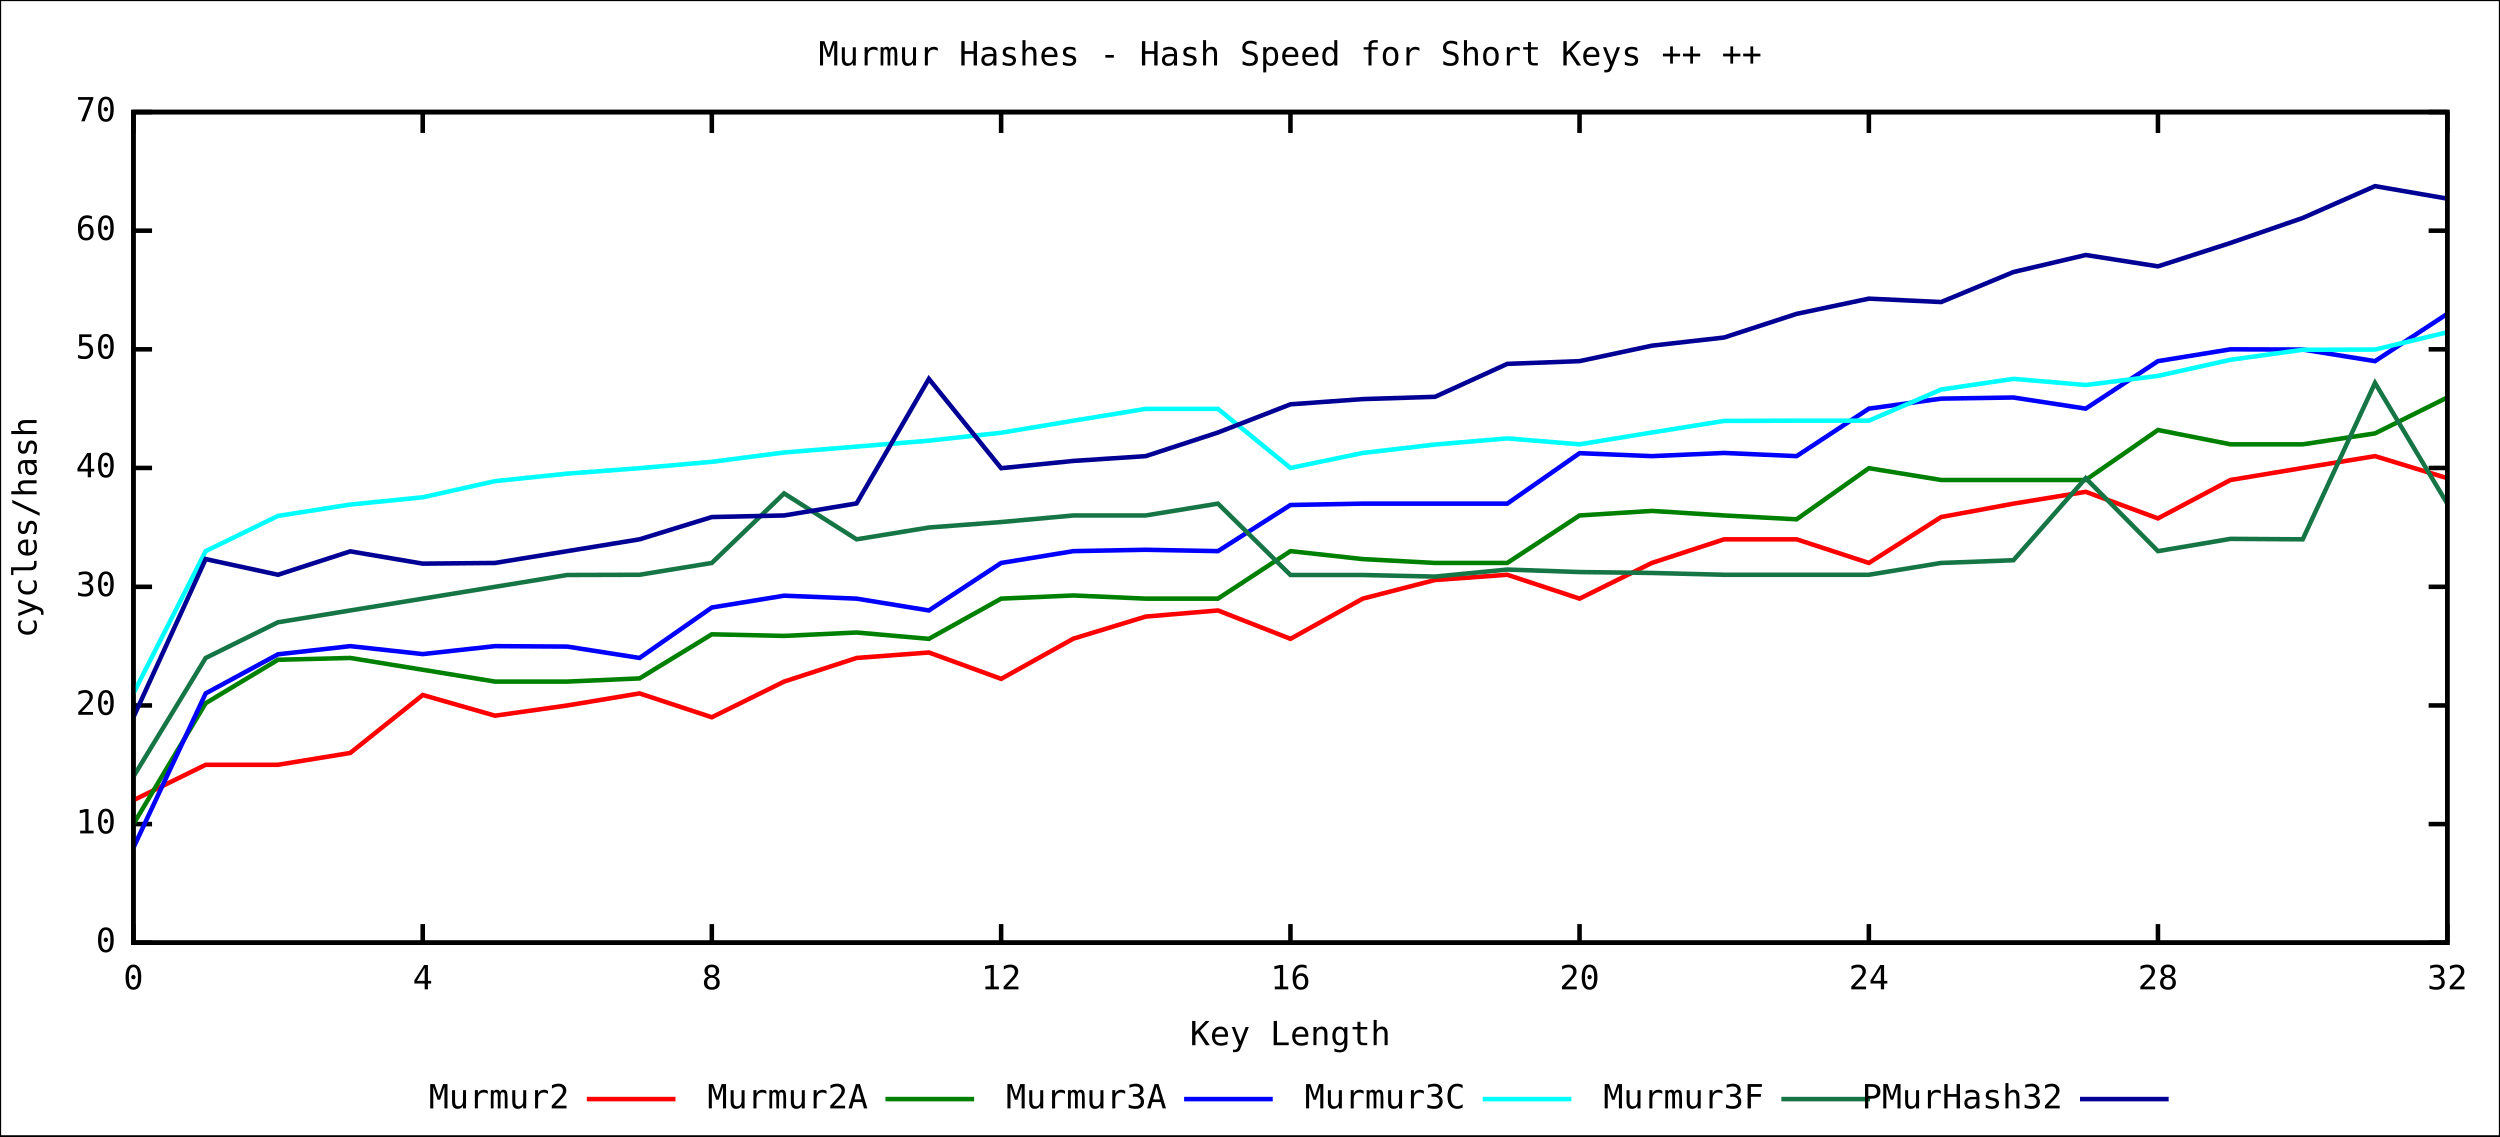
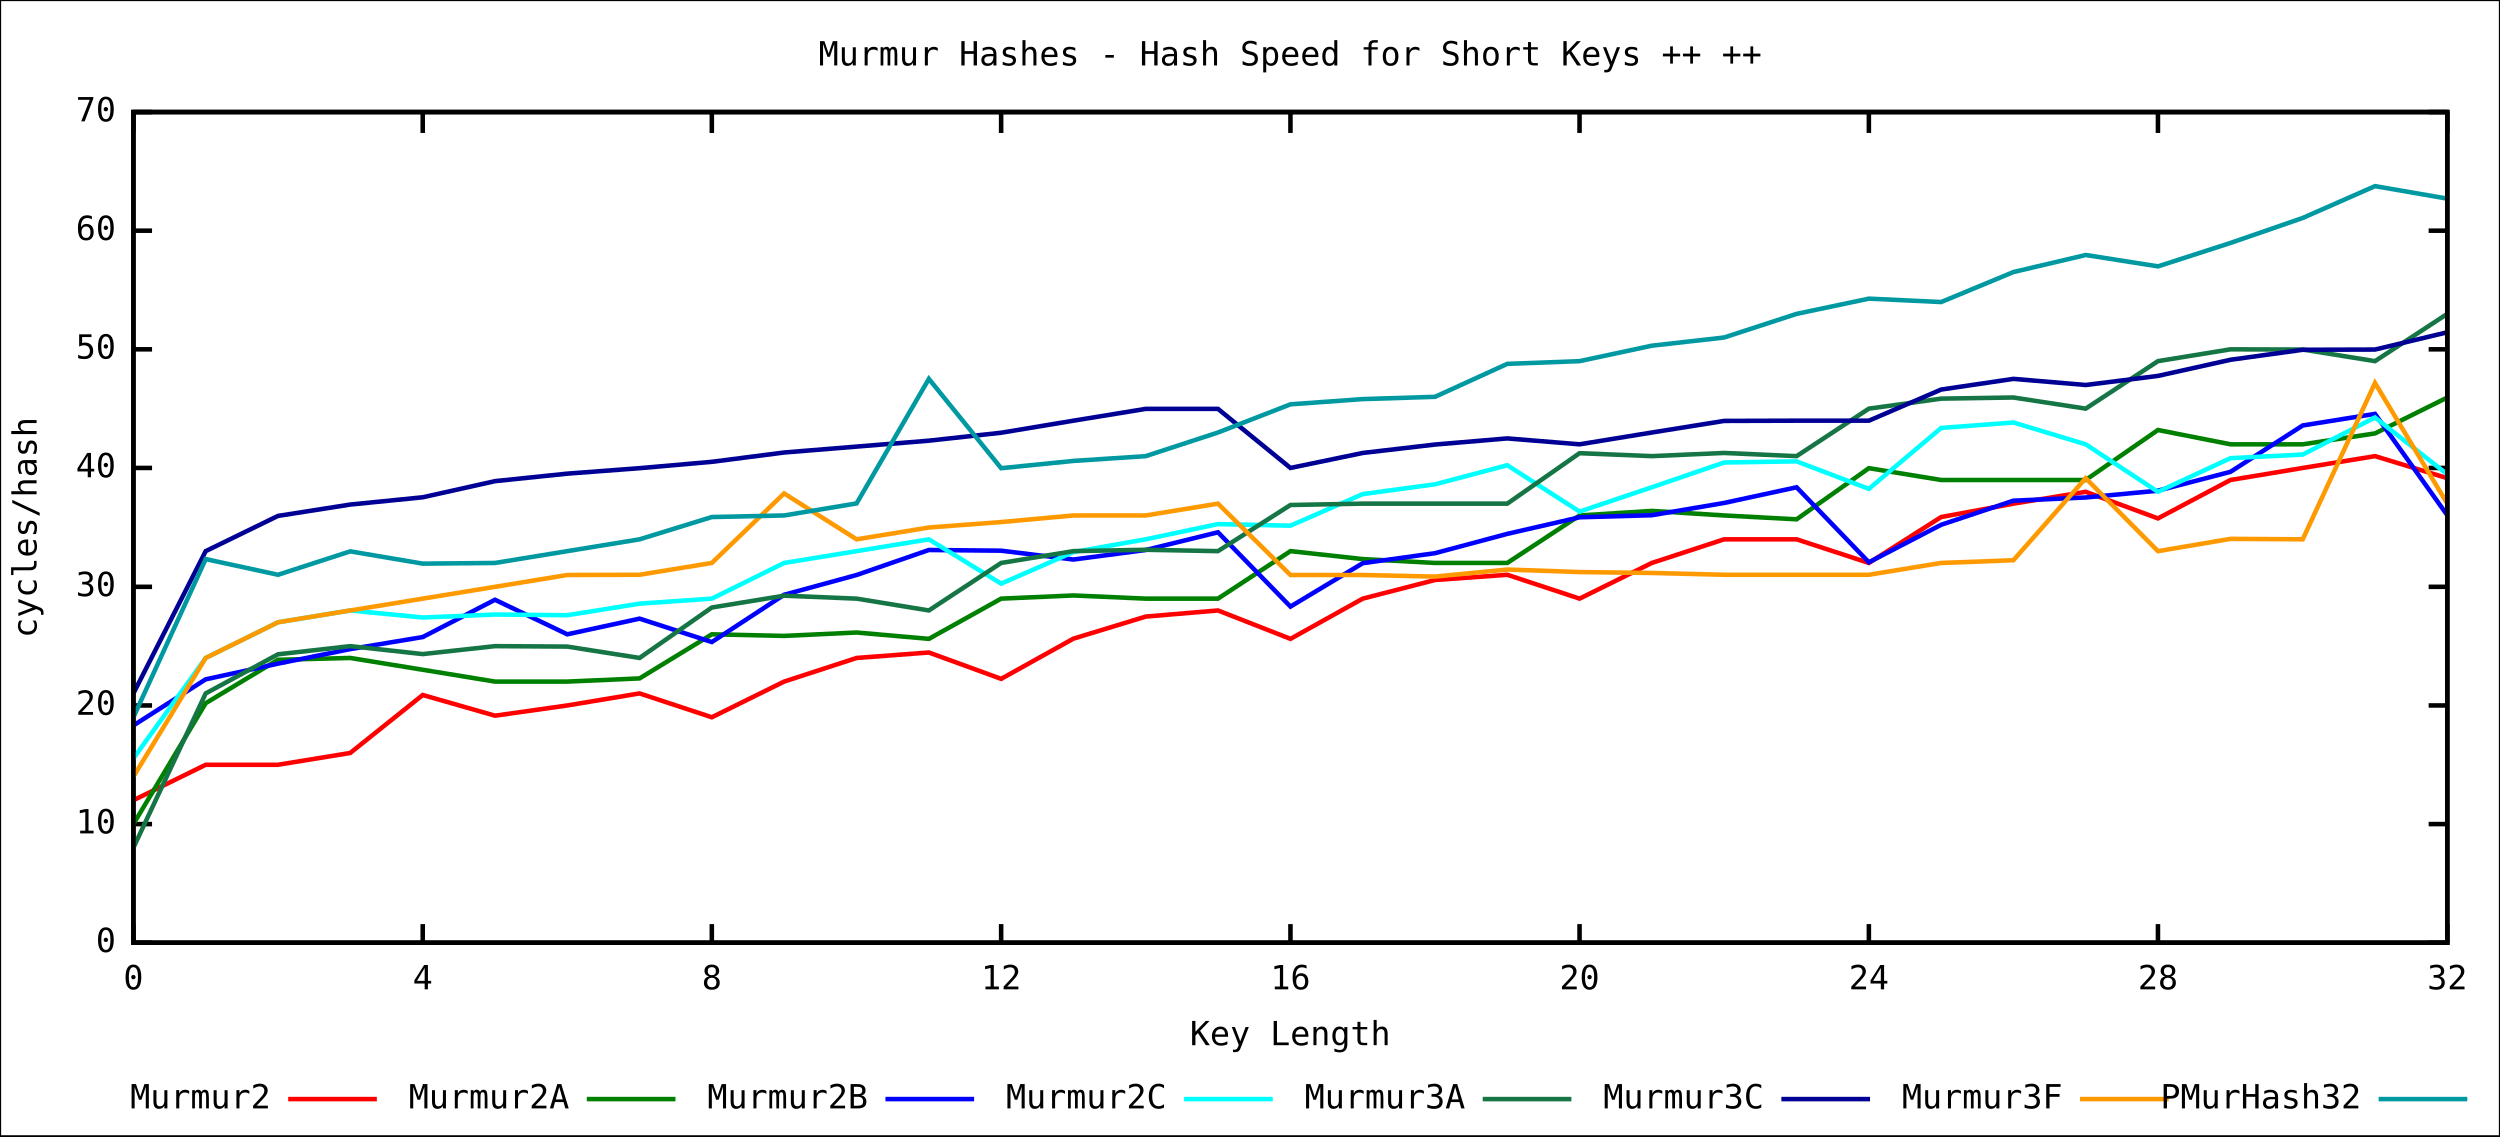
<svg xmlns="http://www.w3.org/2000/svg" xmlns:xlink="http://www.w3.org/1999/xlink" width="1100" height="500" viewBox="0 0 1100 500">
  <rect x="0" y="0" width="1100" height="500" fill="#ffffff" stroke="black" stroke-width="1" />
  <g id="gnuplot_canvas">
    <defs>
      <circle id="gpDot" r="0.5" stroke-width="0.5" />
      <path id="gpPt0" stroke-width="0.244" stroke="currentColor" d="M-1,0 h2 M0,-1 v2" />
      <path id="gpPt1" stroke-width="0.244" stroke="currentColor" d="M-1,-1 L1,1 M1,-1 L-1,1" />
      <path id="gpPt2" stroke-width="0.244" stroke="currentColor" d="M-1,0 L1,0 M0,-1 L0,1 M-1,-1 L1,1 M-1,1 L1,-1" />
      <rect id="gpPt3" stroke-width="0.244" stroke="currentColor" x="-1" y="-1" width="2" height="2" />
      <rect id="gpPt4" stroke-width="0.244" stroke="currentColor" fill="currentColor" x="-1" y="-1" width="2" height="2" />
      <circle id="gpPt5" stroke-width="0.244" stroke="currentColor" cx="0" cy="0" r="1" />
      <use xlink:href="#gpPt5" id="gpPt6" fill="currentColor" stroke="none" />
      <path id="gpPt7" stroke-width="0.244" stroke="currentColor" d="M0,-1.33 L-1.33,0.67 L1.33,0.67 z" />
      <use xlink:href="#gpPt7" id="gpPt8" fill="currentColor" stroke="none" />
      <use xlink:href="#gpPt7" id="gpPt9" stroke="currentColor" transform="rotate(180)" />
      <use xlink:href="#gpPt9" id="gpPt10" fill="currentColor" stroke="none" />
      <use xlink:href="#gpPt3" id="gpPt11" stroke="currentColor" transform="rotate(45)" />
      <use xlink:href="#gpPt11" id="gpPt12" fill="currentColor" stroke="none" />
    </defs>
    <g style="fill:none; color:white; stroke:currentColor; stroke-width:2.00; stroke-linecap:butt; stroke-linejoin:miter">
</g>
    <g style="fill:none; color:black; stroke:currentColor; stroke-width:2.00; stroke-linecap:butt; stroke-linejoin:miter">
      <path stroke="black" d="M58.7,414.8 L66.9,414.8 M1076.8,414.8 L1068.6,414.8  h0.01" />
      <g transform="translate(51.0,418.9)" style="stroke:none; fill:black; font-family:mono; font-size:11.00pt; text-anchor:end">
        <text> 0</text>
      </g>
      <path stroke="black" d="M58.7,362.6 L66.9,362.6 M1076.8,362.6 L1068.6,362.6  h0.01" />
      <g transform="translate(51.0,366.7)" style="stroke:none; fill:black; font-family:mono; font-size:11.00pt; text-anchor:end">
        <text> 10</text>
      </g>
      <path stroke="black" d="M58.7,310.4 L66.9,310.4 M1076.8,310.4 L1068.6,310.4  h0.01" />
      <g transform="translate(51.0,314.5)" style="stroke:none; fill:black; font-family:mono; font-size:11.00pt; text-anchor:end">
        <text> 20</text>
      </g>
      <path stroke="black" d="M58.7,258.2 L66.9,258.2 M1076.8,258.2 L1068.6,258.2  h0.01" />
      <g transform="translate(51.0,262.3)" style="stroke:none; fill:black; font-family:mono; font-size:11.00pt; text-anchor:end">
        <text> 30</text>
      </g>
      <path stroke="black" d="M58.7,205.9 L66.9,205.9 M1076.8,205.9 L1068.6,205.9  h0.01" />
      <g transform="translate(51.0,210.0)" style="stroke:none; fill:black; font-family:mono; font-size:11.00pt; text-anchor:end">
        <text> 40</text>
      </g>
      <path stroke="black" d="M58.7,153.7 L66.9,153.7 M1076.8,153.7 L1068.6,153.7  h0.01" />
      <g transform="translate(51.0,157.8)" style="stroke:none; fill:black; font-family:mono; font-size:11.00pt; text-anchor:end">
        <text> 50</text>
      </g>
      <path stroke="black" d="M58.7,101.5 L66.9,101.5 M1076.8,101.5 L1068.6,101.5  h0.01" />
      <g transform="translate(51.0,105.6)" style="stroke:none; fill:black; font-family:mono; font-size:11.00pt; text-anchor:end">
        <text> 60</text>
      </g>
      <path stroke="black" d="M58.7,49.3 L66.9,49.3 M1076.8,49.3 L1068.6,49.3  h0.01" />
      <g transform="translate(51.0,53.4)" style="stroke:none; fill:black; font-family:mono; font-size:11.00pt; text-anchor:end">
        <text> 70</text>
      </g>
      <path stroke="black" d="M58.7,414.8 L58.7,406.6 M58.7,49.3 L58.7,57.5  h0.01" />
      <g transform="translate(58.7,435.3)" style="stroke:none; fill:black; font-family:mono; font-size:11.00pt; text-anchor:middle">
        <text> 0</text>
      </g>
      <path stroke="black" d="M186.0,414.8 L186.0,406.6 M186.0,49.3 L186.0,57.5  h0.01" />
      <g transform="translate(186.0,435.3)" style="stroke:none; fill:black; font-family:mono; font-size:11.00pt; text-anchor:middle">
        <text> 4</text>
      </g>
      <path stroke="black" d="M313.2,414.8 L313.2,406.6 M313.2,49.3 L313.2,57.5  h0.01" />
      <g transform="translate(313.2,435.3)" style="stroke:none; fill:black; font-family:mono; font-size:11.00pt; text-anchor:middle">
        <text> 8</text>
      </g>
      <path stroke="black" d="M440.5,414.8 L440.5,406.6 M440.5,49.3 L440.5,57.5  h0.01" />
      <g transform="translate(440.5,435.3)" style="stroke:none; fill:black; font-family:mono; font-size:11.00pt; text-anchor:middle">
        <text> 12</text>
      </g>
      <path stroke="black" d="M567.8,414.8 L567.8,406.6 M567.8,49.3 L567.8,57.5  h0.01" />
      <g transform="translate(567.8,435.3)" style="stroke:none; fill:black; font-family:mono; font-size:11.00pt; text-anchor:middle">
        <text> 16</text>
      </g>
      <path stroke="black" d="M695.0,414.8 L695.0,406.6 M695.0,49.3 L695.0,57.5  h0.01" />
      <g transform="translate(695.0,435.3)" style="stroke:none; fill:black; font-family:mono; font-size:11.00pt; text-anchor:middle">
        <text> 20</text>
      </g>
      <path stroke="black" d="M822.3,414.8 L822.3,406.6 M822.3,49.3 L822.3,57.5  h0.01" />
      <g transform="translate(822.3,435.3)" style="stroke:none; fill:black; font-family:mono; font-size:11.00pt; text-anchor:middle">
        <text> 24</text>
      </g>
      <path stroke="black" d="M949.5,414.8 L949.5,406.6 M949.5,49.3 L949.5,57.5  h0.01" />
      <g transform="translate(949.5,435.3)" style="stroke:none; fill:black; font-family:mono; font-size:11.00pt; text-anchor:middle">
        <text> 28</text>
      </g>
      <path stroke="black" d="M1076.8,414.8 L1076.8,406.6 M1076.8,49.3 L1076.8,57.5  h0.01" />
      <g transform="translate(1076.8,435.3)" style="stroke:none; fill:black; font-family:mono; font-size:11.00pt; text-anchor:middle">
        <text> 32</text>
      </g>
      <path stroke="black" d="M58.7,49.3 L58.7,414.8 L1076.8,414.8 L1076.8,49.3 L58.7,49.3 Z  h0.01" />
      <g transform="translate(16.1,232.1) rotate(270)" style="stroke:none; fill:black; font-family:mono; font-size:11.00pt; text-anchor:middle">
        <text>cycles/hash</text>
      </g>
      <g transform="translate(567.7,459.9)" style="stroke:none; fill:black; font-family:mono; font-size:11.00pt; text-anchor:middle">
        <text>Key Length</text>
      </g>
      <g transform="translate(567.7,28.8)" style="stroke:none; fill:black; font-family:mono; font-size:11.00pt; text-anchor:middle">
        <text>Murmur Hashes - Hash Speed for Short Keys <a href="Murmur_Hashes.medium.svg">++</a>
          <a href="Murmur_Hashes.long.svg">++</a>
        </text>
      </g>
    </g>
    <g id="Murmur2">
      <g style="fill:none; color:red; stroke:currentColor; stroke-width:2.00; stroke-linecap:butt; stroke-linejoin:miter">
        <g visibility="visible">
-           <g transform="translate(250.5,487.7)" style="stroke:none; fill:black; font-family:mono; font-size:11.00pt; text-anchor:end">
+           <g transform="translate(119.1,487.7)" style="stroke:none; fill:black; font-family:mono; font-size:11.00pt; text-anchor:end">
            <text>Murmur2</text>
          </g>
-           <path d="M258.2,483.6 L297.2,483.6  h0.01" />
+           <path d="M126.8,483.6 L165.8,483.6  h0.01" />
        </g>
        <path d="M58.7,352.1 L90.5,336.5 L122.3,336.5 L154.1,331.3 L186.0,305.8 L217.8,314.9 L249.6,310.4 L281.4,305.1    L313.2,315.6 L345.0,299.9 L376.9,289.5 L408.7,287.1 L440.5,298.7 L472.3,281.0 L504.1,271.3 L535.9,268.6    L567.8,281.1 L599.6,263.4 L631.4,255.2 L663.2,252.9 L695.0,263.4 L726.8,247.7 L758.6,237.3 L790.5,237.3    L822.3,247.7 L854.1,227.5 L885.9,221.6 L917.7,216.4 L949.5,228.1 L981.4,211.2 L1013.2,205.9 L1045.0,200.7    L1076.8,210.4  h0.01" />
      </g>
    </g>
    <g id="Murmur2A">
      <g style="fill:none; color:green; stroke:currentColor; stroke-width:2.00; stroke-linecap:butt; stroke-linejoin:miter">
        <g visibility="visible">
-           <g transform="translate(381.9,487.7)" style="stroke:none; fill:black; font-family:mono; font-size:11.00pt; text-anchor:end">
+           <g transform="translate(250.5,487.7)" style="stroke:none; fill:black; font-family:mono; font-size:11.00pt; text-anchor:end">
            <text>Murmur2A</text>
          </g>
-           <path d="M389.6,483.6 L428.6,483.6  h0.01" />
+           <path d="M258.2,483.6 L297.2,483.6  h0.01" />
        </g>
        <path d="M58.7,362.6 L90.5,309.4 L122.3,290.3 L154.1,289.5 L186.0,294.7 L217.8,299.9 L249.6,299.9 L281.4,298.5    L313.2,279.1 L345.0,279.8 L376.9,278.3 L408.7,281.1 L440.5,263.4 L472.3,262.0 L504.1,263.4 L535.9,263.4    L567.8,242.5 L599.6,246.0 L631.4,247.7 L663.2,247.7 L695.0,226.8 L726.8,224.8 L758.6,226.8 L790.5,228.5    L822.3,206.0 L854.1,211.2 L885.9,211.2 L917.7,211.2 L949.5,189.2 L981.4,195.5 L1013.2,195.5 L1045.0,190.7    L1076.8,174.9  h0.01" />
      </g>
    </g>
-     <g id="Murmur3A">
+     <g id="Murmur2B">
      <g style="fill:none; color:blue; stroke:currentColor; stroke-width:2.00; stroke-linecap:butt; stroke-linejoin:miter">
        <g visibility="visible">
+           <g transform="translate(381.9,487.7)" style="stroke:none; fill:black; font-family:mono; font-size:11.00pt; text-anchor:end">
+             <text>Murmur2B</text>
+           </g>
+           <path d="M389.6,483.6 L428.6,483.6  h0.01" />
+         </g>
+         <path d="M58.7,319.2 L90.5,298.9 L122.3,292.0 L154.1,285.6 L186.0,280.3 L217.8,263.9 L249.6,279.1 L281.4,272.2    L313.2,282.5 L345.0,261.7 L376.9,253.0 L408.7,242.0 L440.5,242.3 L472.3,246.2 L504.1,242.0 L535.9,234.2    L567.8,266.9 L599.6,247.8 L631.4,243.4 L663.2,234.9 L695.0,227.6 L726.8,226.7 L758.6,221.3 L790.5,214.4    L822.3,247.4 L854.1,230.9 L885.9,220.3 L917.7,218.9 L949.5,215.9 L981.4,207.6 L1013.2,187.2 L1045.0,182.1    L1076.8,226.7  h0.01" />
+       </g>
+     </g>
+     <g id="Murmur2C">
+       <g style="fill:none; color:cyan; stroke:currentColor; stroke-width:2.00; stroke-linecap:butt; stroke-linejoin:miter">
+         <g visibility="visible">
          <g transform="translate(513.3,487.7)" style="stroke:none; fill:black; font-family:mono; font-size:11.00pt; text-anchor:end">
+             <text>Murmur2C</text>
+           </g>
+           <path d="M521.0,483.6 L560.0,483.6  h0.01" />
+         </g>
+         <path d="M58.7,333.7 L90.5,289.5 L122.3,273.8 L154.1,268.6 L186.0,271.7 L217.8,270.4 L249.6,270.7 L281.4,265.6    L313.2,263.4 L345.0,247.7 L376.9,242.5 L408.7,237.3 L440.5,256.8 L472.3,242.9 L504.1,237.3 L535.9,230.6    L567.8,231.3 L599.6,217.4 L631.4,213.1 L663.2,204.7 L695.0,225.1 L726.8,214.4 L758.6,203.5 L790.5,203.0    L822.3,215.1 L854.1,188.3 L885.9,185.9 L917.7,195.5 L949.5,216.4 L981.4,201.6 L1013.2,200.0 L1045.0,183.7    L1076.8,208.7  h0.01" />
+       </g>
+     </g>
+     <g id="Murmur3A">
+       <g style="fill:none; color:#157545; stroke:currentColor; stroke-width:2.00; stroke-linecap:butt; stroke-linejoin:miter">
+         <g visibility="visible">
+           <g transform="translate(644.7,487.7)" style="stroke:none; fill:black; font-family:mono; font-size:11.00pt; text-anchor:end">
            <text>Murmur3A</text>
          </g>
-           <path d="M521.0,483.6 L560.0,483.6  h0.01" />
+           <path d="M652.4,483.6 L691.4,483.6  h0.01" />
        </g>
        <path d="M58.7,373.0 L90.5,305.1 L122.3,287.9 L154.1,284.3 L186.0,287.8 L217.8,284.3 L249.6,284.5 L281.4,289.5    L313.2,267.3 L345.0,262.1 L376.9,263.4 L408.7,268.6 L440.5,247.7 L472.3,242.5 L504.1,241.9 L535.9,242.5    L567.8,222.2 L599.6,221.6 L631.4,221.6 L663.2,221.6 L695.0,199.4 L726.8,200.7 L758.6,199.3 L790.5,200.7    L822.3,179.8 L854.1,175.4 L885.9,174.9 L917.7,179.8 L949.5,158.9 L981.4,153.7 L1013.2,153.8 L1045.0,158.9    L1076.8,138.1  h0.01" />
      </g>
    </g>
    <g id="Murmur3C">
-       <g style="fill:none; color:cyan; stroke:currentColor; stroke-width:2.00; stroke-linecap:butt; stroke-linejoin:miter">
+       <g style="fill:none; color:#000094; stroke:currentColor; stroke-width:2.00; stroke-linecap:butt; stroke-linejoin:miter">
        <g visibility="visible">
-           <g transform="translate(644.7,487.7)" style="stroke:none; fill:black; font-family:mono; font-size:11.00pt; text-anchor:end">
+           <g transform="translate(776.1,487.7)" style="stroke:none; fill:black; font-family:mono; font-size:11.00pt; text-anchor:end">
            <text>Murmur3C</text>
          </g>
-           <path d="M652.4,483.6 L691.4,483.6  h0.01" />
+           <path d="M783.8,483.6 L822.8,483.6  h0.01" />
        </g>
        <path d="M58.7,305.1 L90.5,242.5 L122.3,227.0 L154.1,222.0 L186.0,218.8 L217.8,211.7 L249.6,208.4 L281.4,206.0    L313.2,203.2 L345.0,199.1 L376.9,196.5 L408.7,193.9 L440.5,190.4 L472.3,185.1 L504.1,179.9 L535.9,179.9    L567.8,205.9 L599.6,199.3 L631.4,195.6 L663.2,192.9 L695.0,195.5 L726.8,190.3 L758.6,185.2 L790.5,185.1    L822.3,185.1 L854.1,171.4 L885.9,166.7 L917.7,169.4 L949.5,165.4 L981.4,158.3 L1013.2,153.9 L1045.0,153.8    L1076.8,146.2  h0.01" />
      </g>
    </g>
    <g id="Murmur3F">
-       <g style="fill:none; color:#157545; stroke:currentColor; stroke-width:2.00; stroke-linecap:butt; stroke-linejoin:miter">
+       <g style="fill:none; color:#FF9900; stroke:currentColor; stroke-width:2.00; stroke-linecap:butt; stroke-linejoin:miter">
        <g visibility="visible">
-           <g transform="translate(776.1,487.7)" style="stroke:none; fill:black; font-family:mono; font-size:11.00pt; text-anchor:end">
+           <g transform="translate(907.5,487.7)" style="stroke:none; fill:black; font-family:mono; font-size:11.00pt; text-anchor:end">
            <text>Murmur3F</text>
          </g>
-           <path d="M783.8,483.6 L822.8,483.6  h0.01" />
+           <path d="M915.2,483.6 L954.2,483.6  h0.01" />
        </g>
        <path d="M58.7,341.7 L90.5,289.5 L122.3,273.8 L154.1,268.6 L186.0,263.4 L217.8,258.2 L249.6,253.0 L281.4,252.9    L313.2,247.7 L345.0,217.1 L376.9,237.3 L408.7,232.1 L440.5,229.7 L472.3,226.8 L504.1,226.8 L535.9,221.6    L567.8,253.0 L599.6,253.0 L631.4,253.7 L663.2,250.6 L695.0,251.7 L726.8,252.1 L758.6,252.9 L790.5,252.9    L822.3,252.9 L854.1,247.7 L885.9,246.5 L917.7,210.4 L949.5,242.5 L981.4,237.1 L1013.2,237.3 L1045.0,168.5    L1076.8,221.6  h0.01" />
      </g>
    </g>
    <g id="PMurHash32">
-       <g style="fill:none; color:#000094; stroke:currentColor; stroke-width:2.00; stroke-linecap:butt; stroke-linejoin:miter">
+       <g style="fill:none; color:#0099A1; stroke:currentColor; stroke-width:2.00; stroke-linecap:butt; stroke-linejoin:miter">
        <g visibility="visible">
-           <g transform="translate(907.5,487.7)" style="stroke:none; fill:black; font-family:mono; font-size:11.00pt; text-anchor:end">
+           <g transform="translate(1038.9,487.7)" style="stroke:none; fill:black; font-family:mono; font-size:11.00pt; text-anchor:end">
            <text>PMurHash32</text>
          </g>
-           <path d="M915.2,483.6 L954.2,483.6  h0.01" />
+           <path d="M1046.6,483.6 L1085.6,483.6  h0.01" />
        </g>
        <path d="M58.7,315.6 L90.5,246.0 L122.3,252.9 L154.1,242.6 L186.0,248.0 L217.8,247.7 L249.6,242.5 L281.4,237.3    L313.2,227.5 L345.0,226.8 L376.9,221.5 L408.7,166.7 L440.5,206.0 L472.3,202.8 L504.1,200.7 L535.9,190.3    L567.8,177.9 L599.6,175.6 L631.4,174.6 L663.2,160.1 L695.0,158.9 L726.8,152.1 L758.6,148.5 L790.5,138.1    L822.3,131.4 L854.1,132.9 L885.9,119.7 L917.7,112.2 L949.5,117.2 L981.4,106.9 L1013.2,95.9 L1045.0,81.9    L1076.8,87.4  h0.01" />
      </g>
    </g>
    <g style="fill:none; color:black; stroke:currentColor; stroke-width:2.00; stroke-linecap:butt; stroke-linejoin:miter">
      <path stroke="black" d="M58.7,49.3 L58.7,414.8 L1076.8,414.8 L1076.8,49.3 L58.7,49.3 Z  h0.01" />
    </g>
  </g>
  <text id="coord_text" text-anchor="start" pointer-events="none" font-size="12" font-family="Arial" visibility="hidden"> </text>
</svg>
